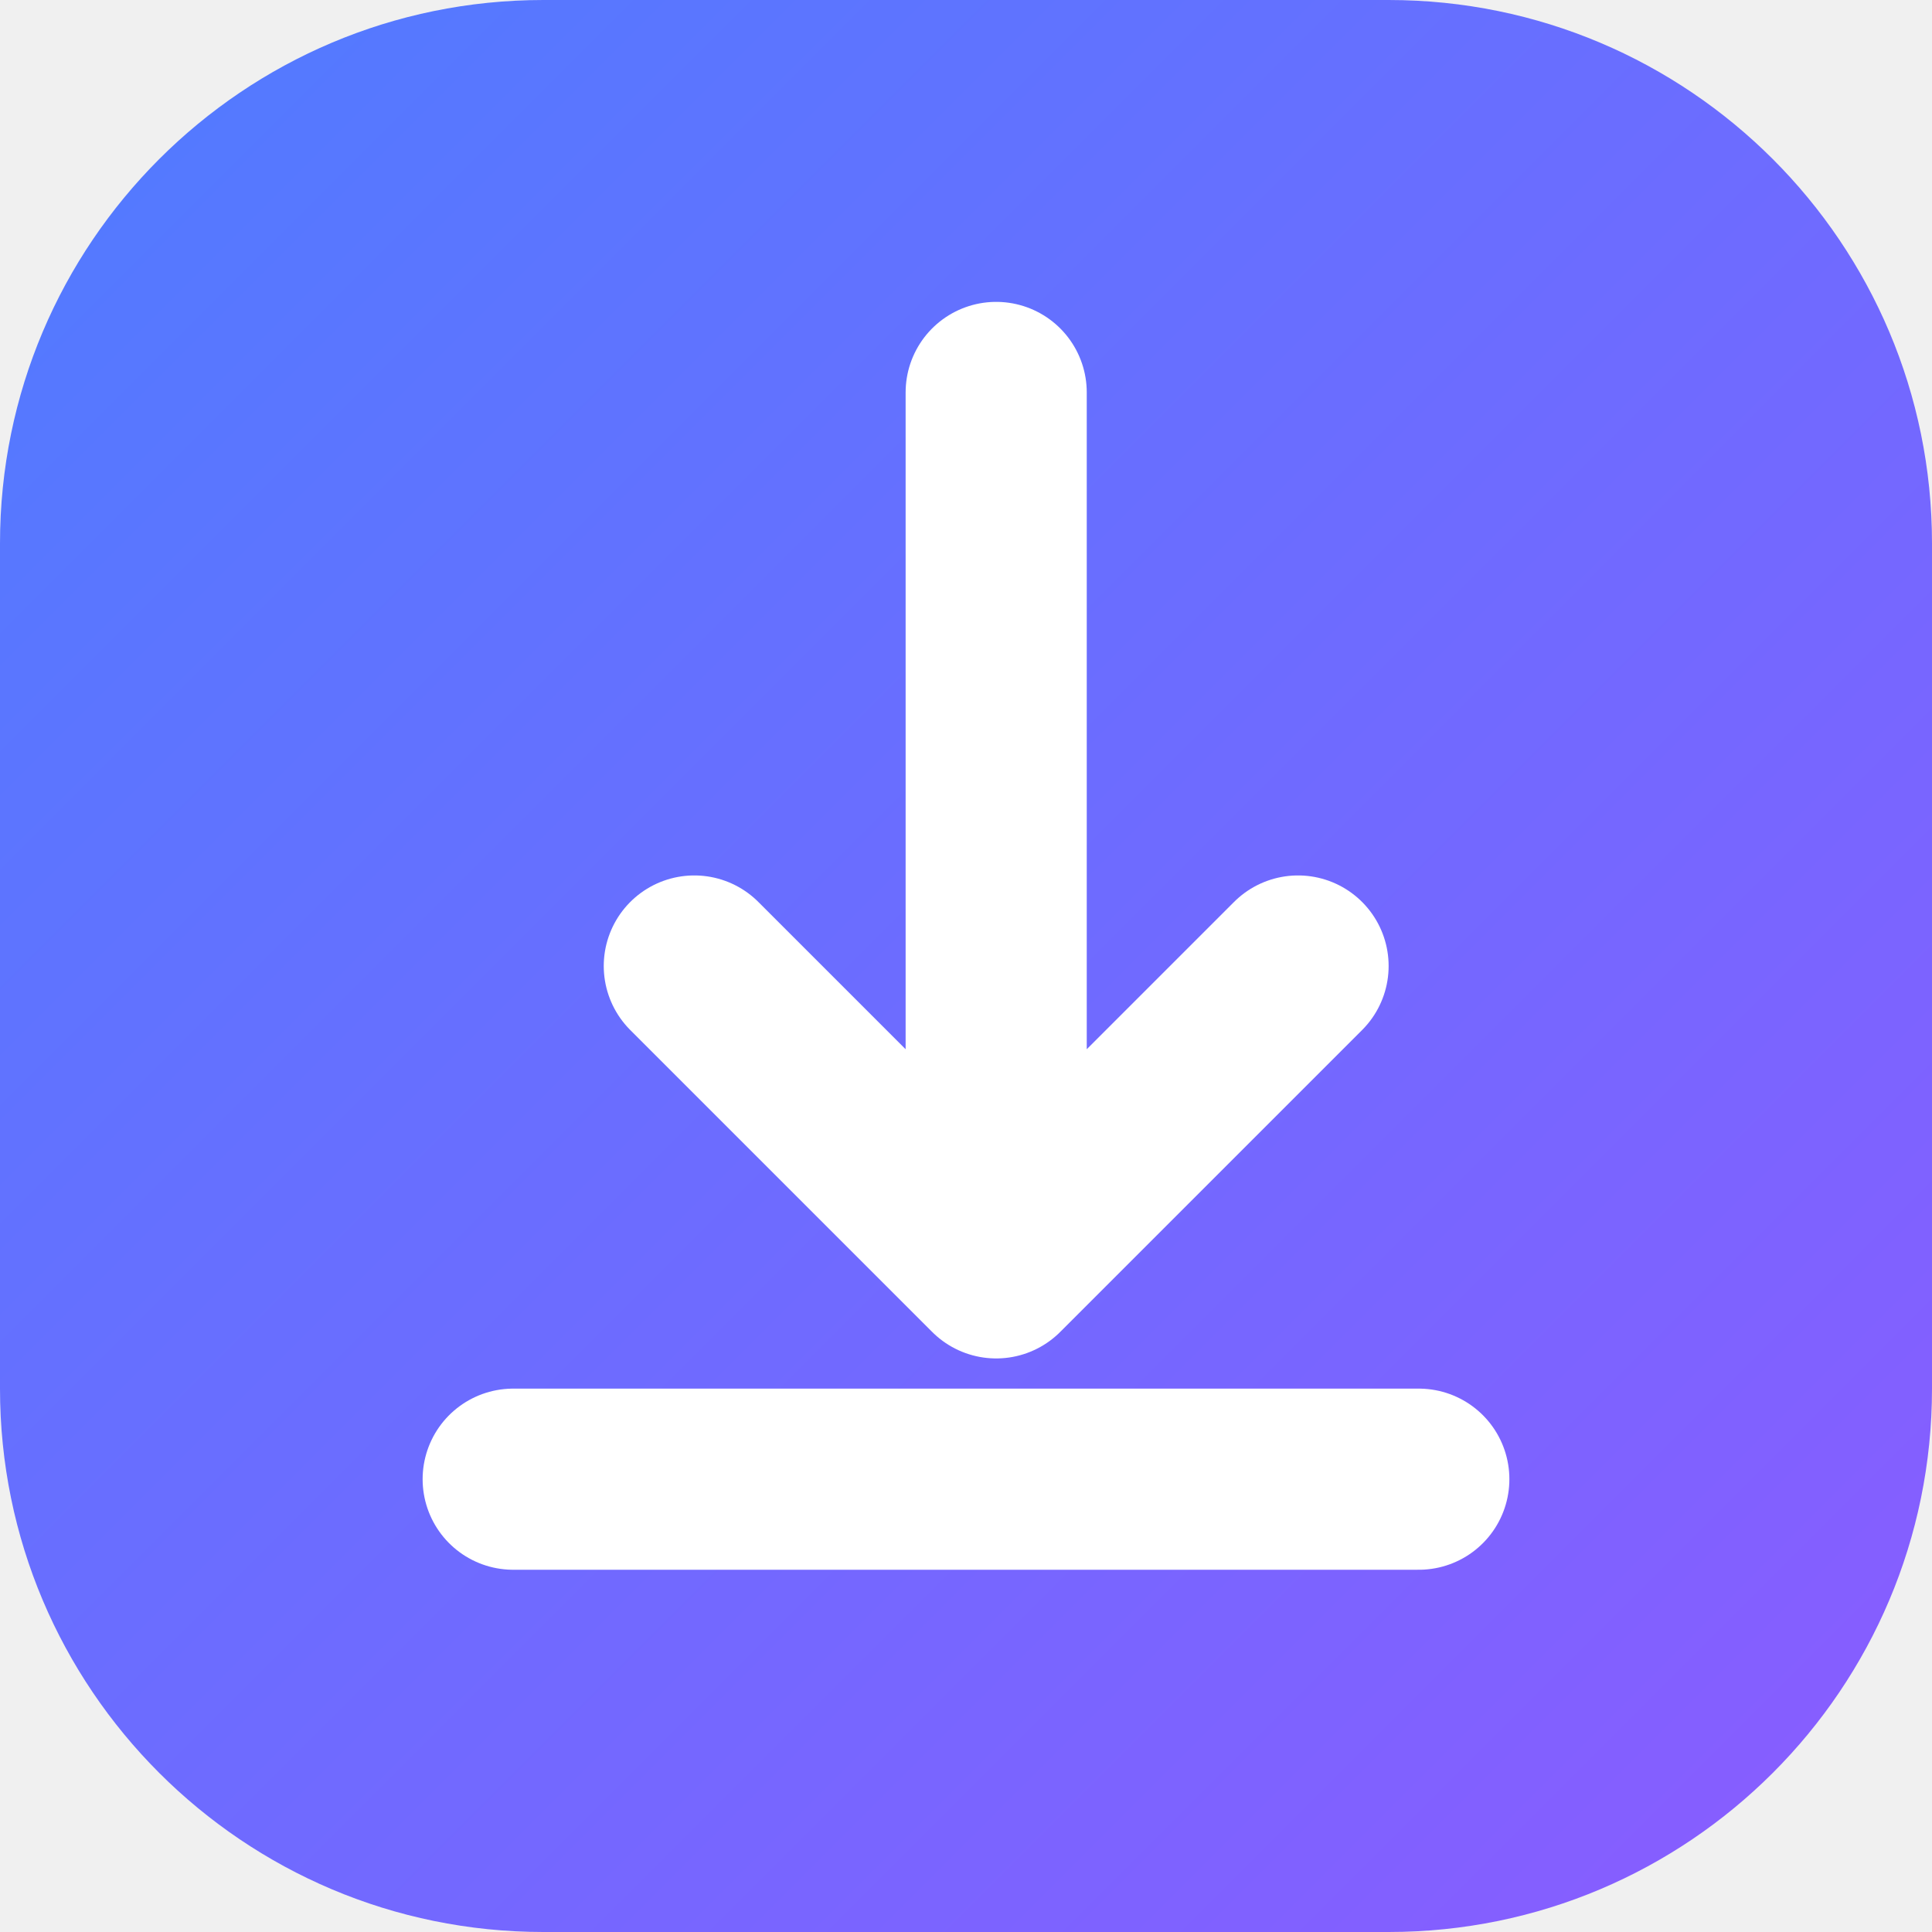
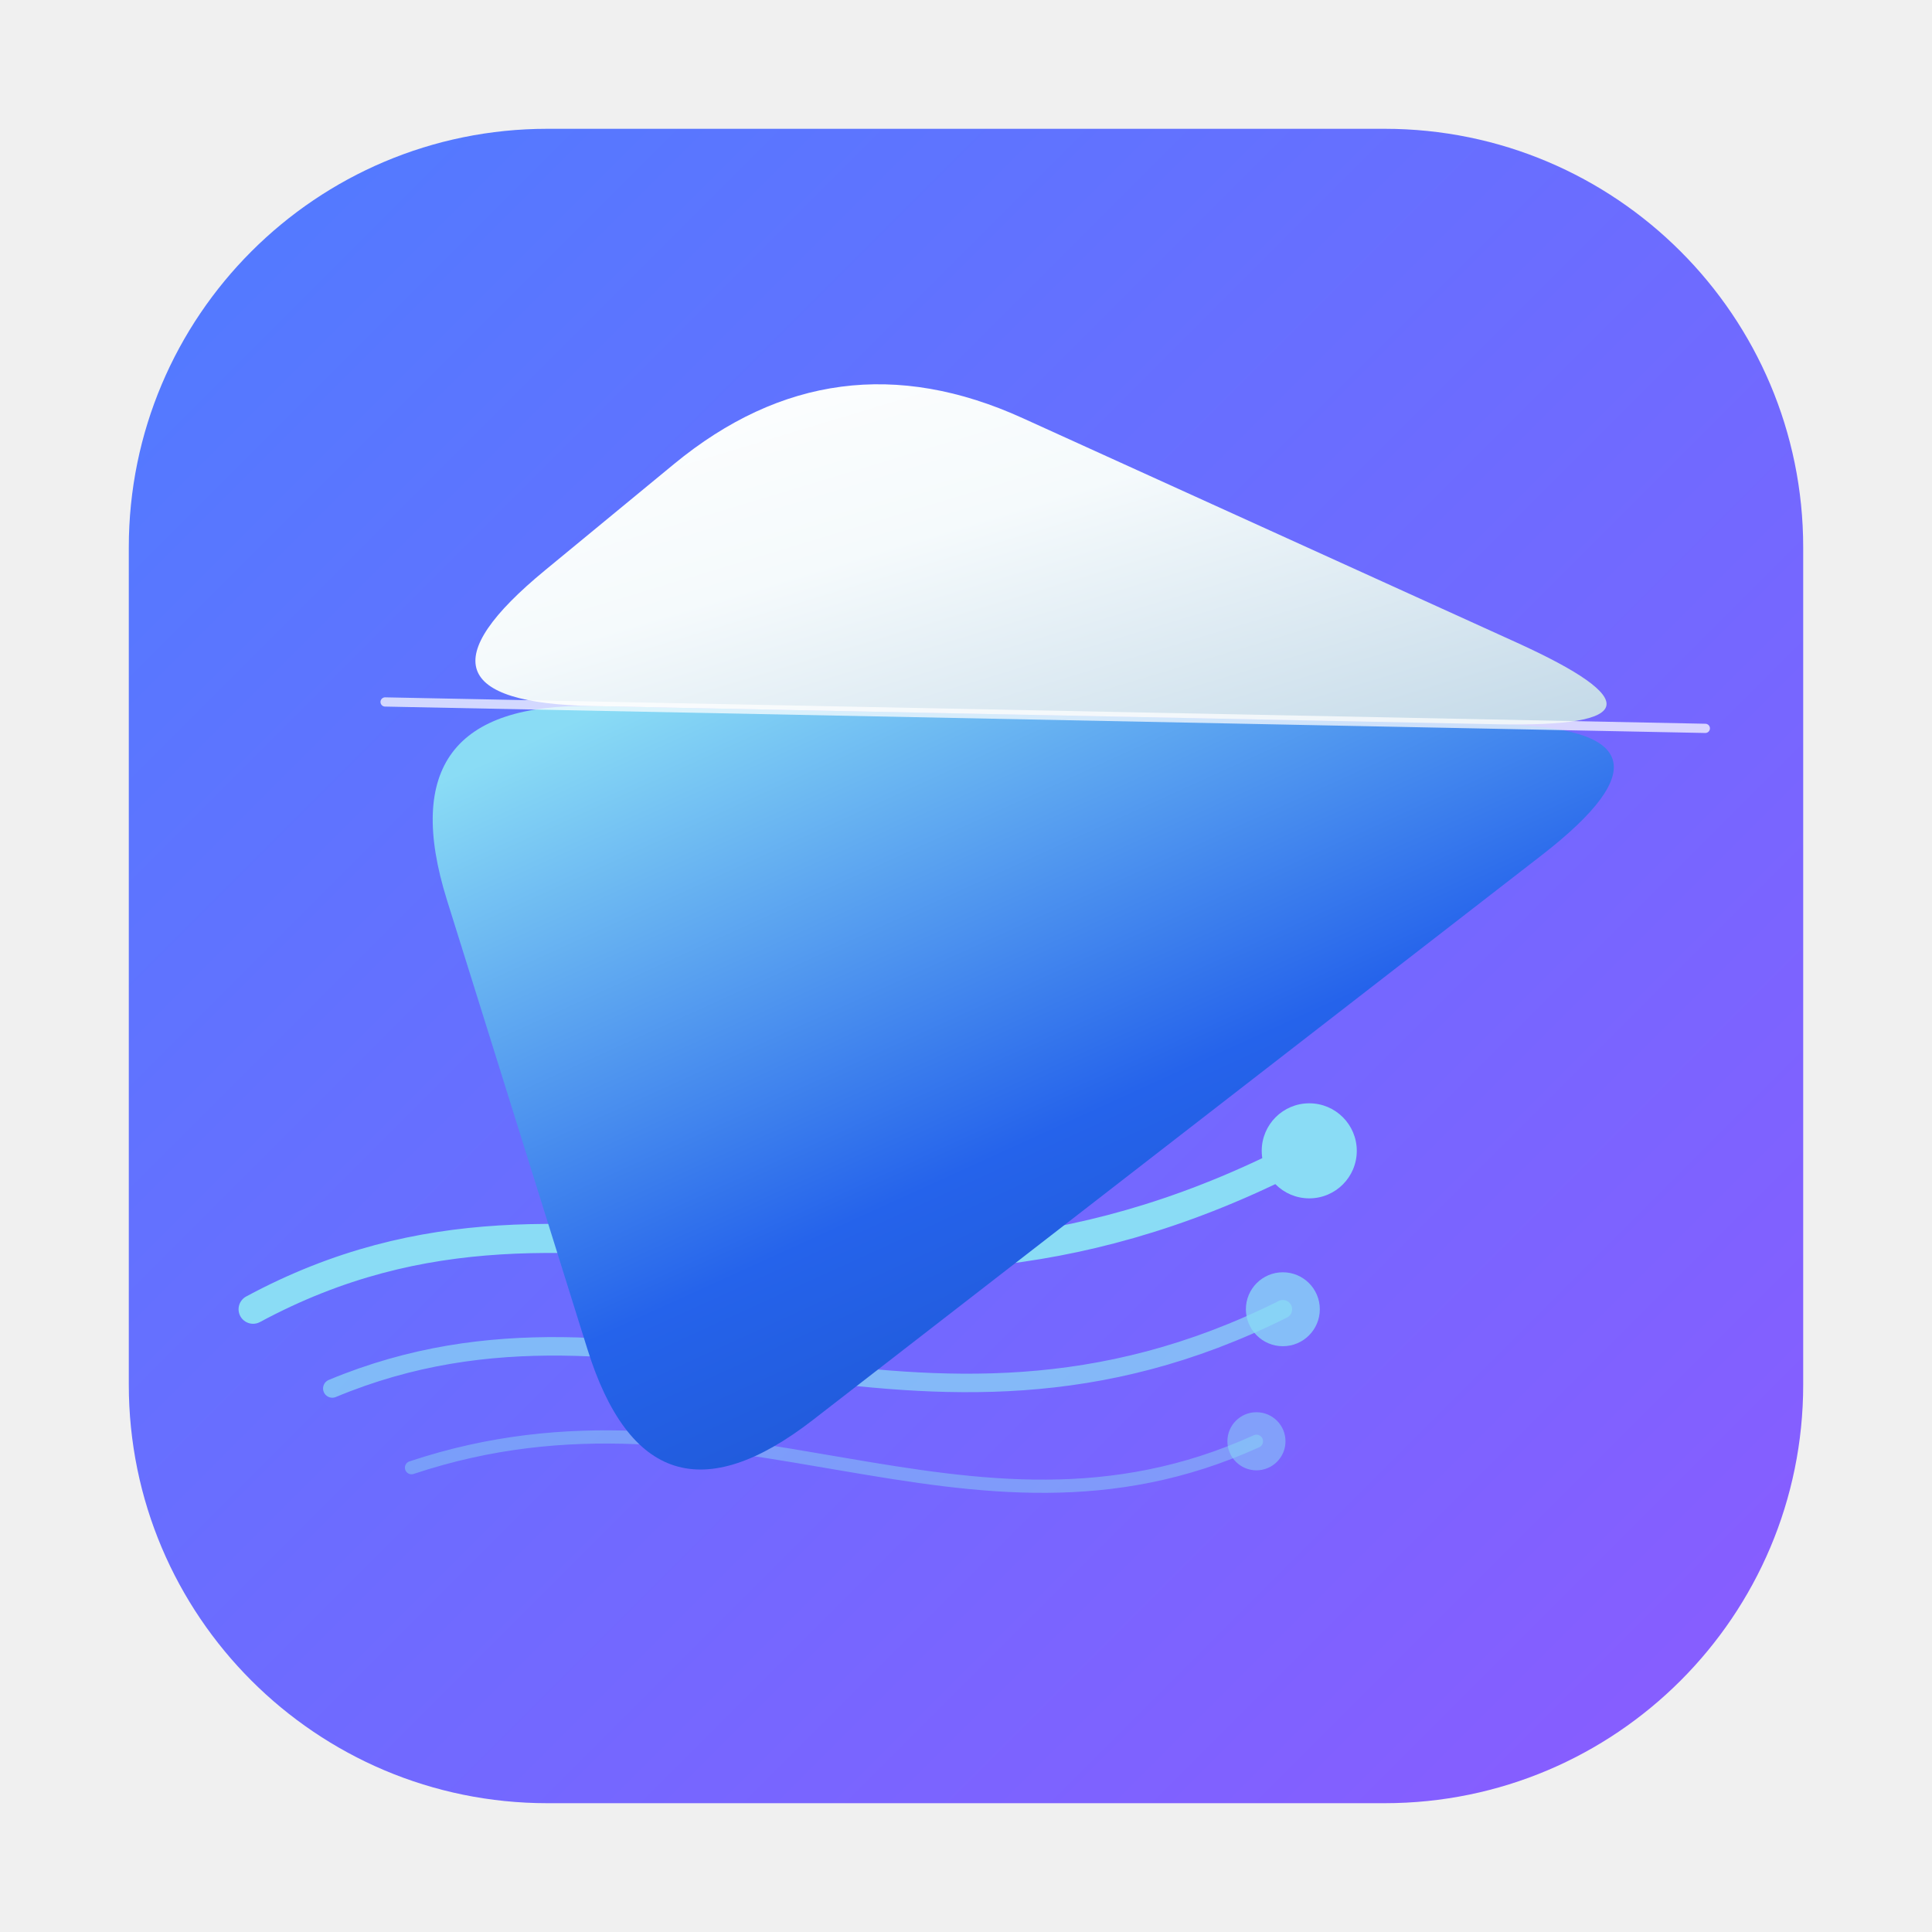
- <svg xmlns="http://www.w3.org/2000/svg" viewBox="0 0 64 64">
+ <svg xmlns="http://www.w3.org/2000/svg" viewBox="-60 -60 120 120" width="64" height="64" role="img" aria-labelledby="xian-favicon-title">
  <defs>
-     <linearGradient id="g" x1="0" y1="0" x2="1" y2="1">
-       <stop offset="0" stop-color="#4f7cff" />
-       <stop offset="1" stop-color="#8b5bff" />
+     <linearGradient id="xian-favicon-tile" x1="0" y1="0" x2="1" y2="1">
+       <stop offset="0" stop-color="#4F7CFF" />
+       <stop offset="1" stop-color="#8B5BFF" />
+     </linearGradient>
+     <linearGradient id="xian-favicon-paper" x1="0" y1="0" x2="1" y2="1">
+       <stop offset="0" stop-color="#FFFFFF" />
+       <stop offset=".42" stop-color="#F5FAFC" />
+       <stop offset="1" stop-color="#C3D9E8" />
+     </linearGradient>
+     <linearGradient id="xian-favicon-glass" x1=".15" y1="0" x2=".85" y2="1">
+       <stop offset="0" stop-color="#8ADCF5" />
+       <stop offset=".55" stop-color="#2563EB" />
+       <stop offset="1" stop-color="#1B4FC4" />
    </linearGradient>
  </defs>
-   <rect width="64" height="64" rx="18" fill="url(#g)" />
-   <path d="M33 13v29m0 0-10-10m10 10 10-10" fill="none" stroke="#fff" stroke-width="6" stroke-linecap="round" stroke-linejoin="round" />
-   <path d="M17 49h30" fill="none" stroke="#fff" stroke-width="6" stroke-linecap="round" />
+   <rect x="-52" y="-52" width="104" height="104" rx="26" fill="url(#xian-favicon-tile)" />
+   <g class="x-chord" transform="scale(.82)" fill="none" stroke="#8ADCF5" stroke-width="2.2" stroke-linecap="round" aria-hidden="true">
+     <path class="x-chord-main" d="M-54 26 C -28 12 -8 32 26 14" />
+     <path class="x-chord-branch" d="M-48 32 C -24 22 -4 40 24 26" stroke-width="1.4" opacity=".7" />
+     <path class="x-chord-branch" d="M-42 38 C -18 30 0 46 22 36" stroke-width="1" opacity=".45" />
+   </g>
+   <g class="x-body" data-geometry="nose:56,-18 wing:-44,-20 crown:-10,-48 keel:-24,44" data-radius="15.7" transform="scale(.82)">
+     <path class="x-w2" d="M43.59 -8.38Q56 -18 40.3 -18.31L-28.3 -19.69Q-44 -20 -39.32 -5.01L-28.68 29.01Q-24 44 -11.59 34.38Z" fill="url(#xian-favicon-glass)" />
+     <path class="x-w1" d="M41.71 -24.5Q56 -18 40.3 -18.31L-28.3 -19.69Q-44 -20 -31.88 -29.98L-22.12 -38.02Q-10 -48 4.29 -41.5Z" fill="url(#xian-favicon-paper)" />
+     <path class="x-edge" d="M56 -18L-44 -20" fill="none" stroke="rgba(255,255,255,.72)" stroke-width=".7" stroke-linecap="round" />
+   </g>
+   <g class="x-node" transform="scale(.82)" fill="#8ADCF5" aria-hidden="true">
+     <circle cx="26" cy="14" r="3.6" />
+     <circle cx="24" cy="26" r="2.8" opacity=".75" />
+     <circle cx="22" cy="36" r="2.2" opacity=".5" />
+   </g>
</svg>
